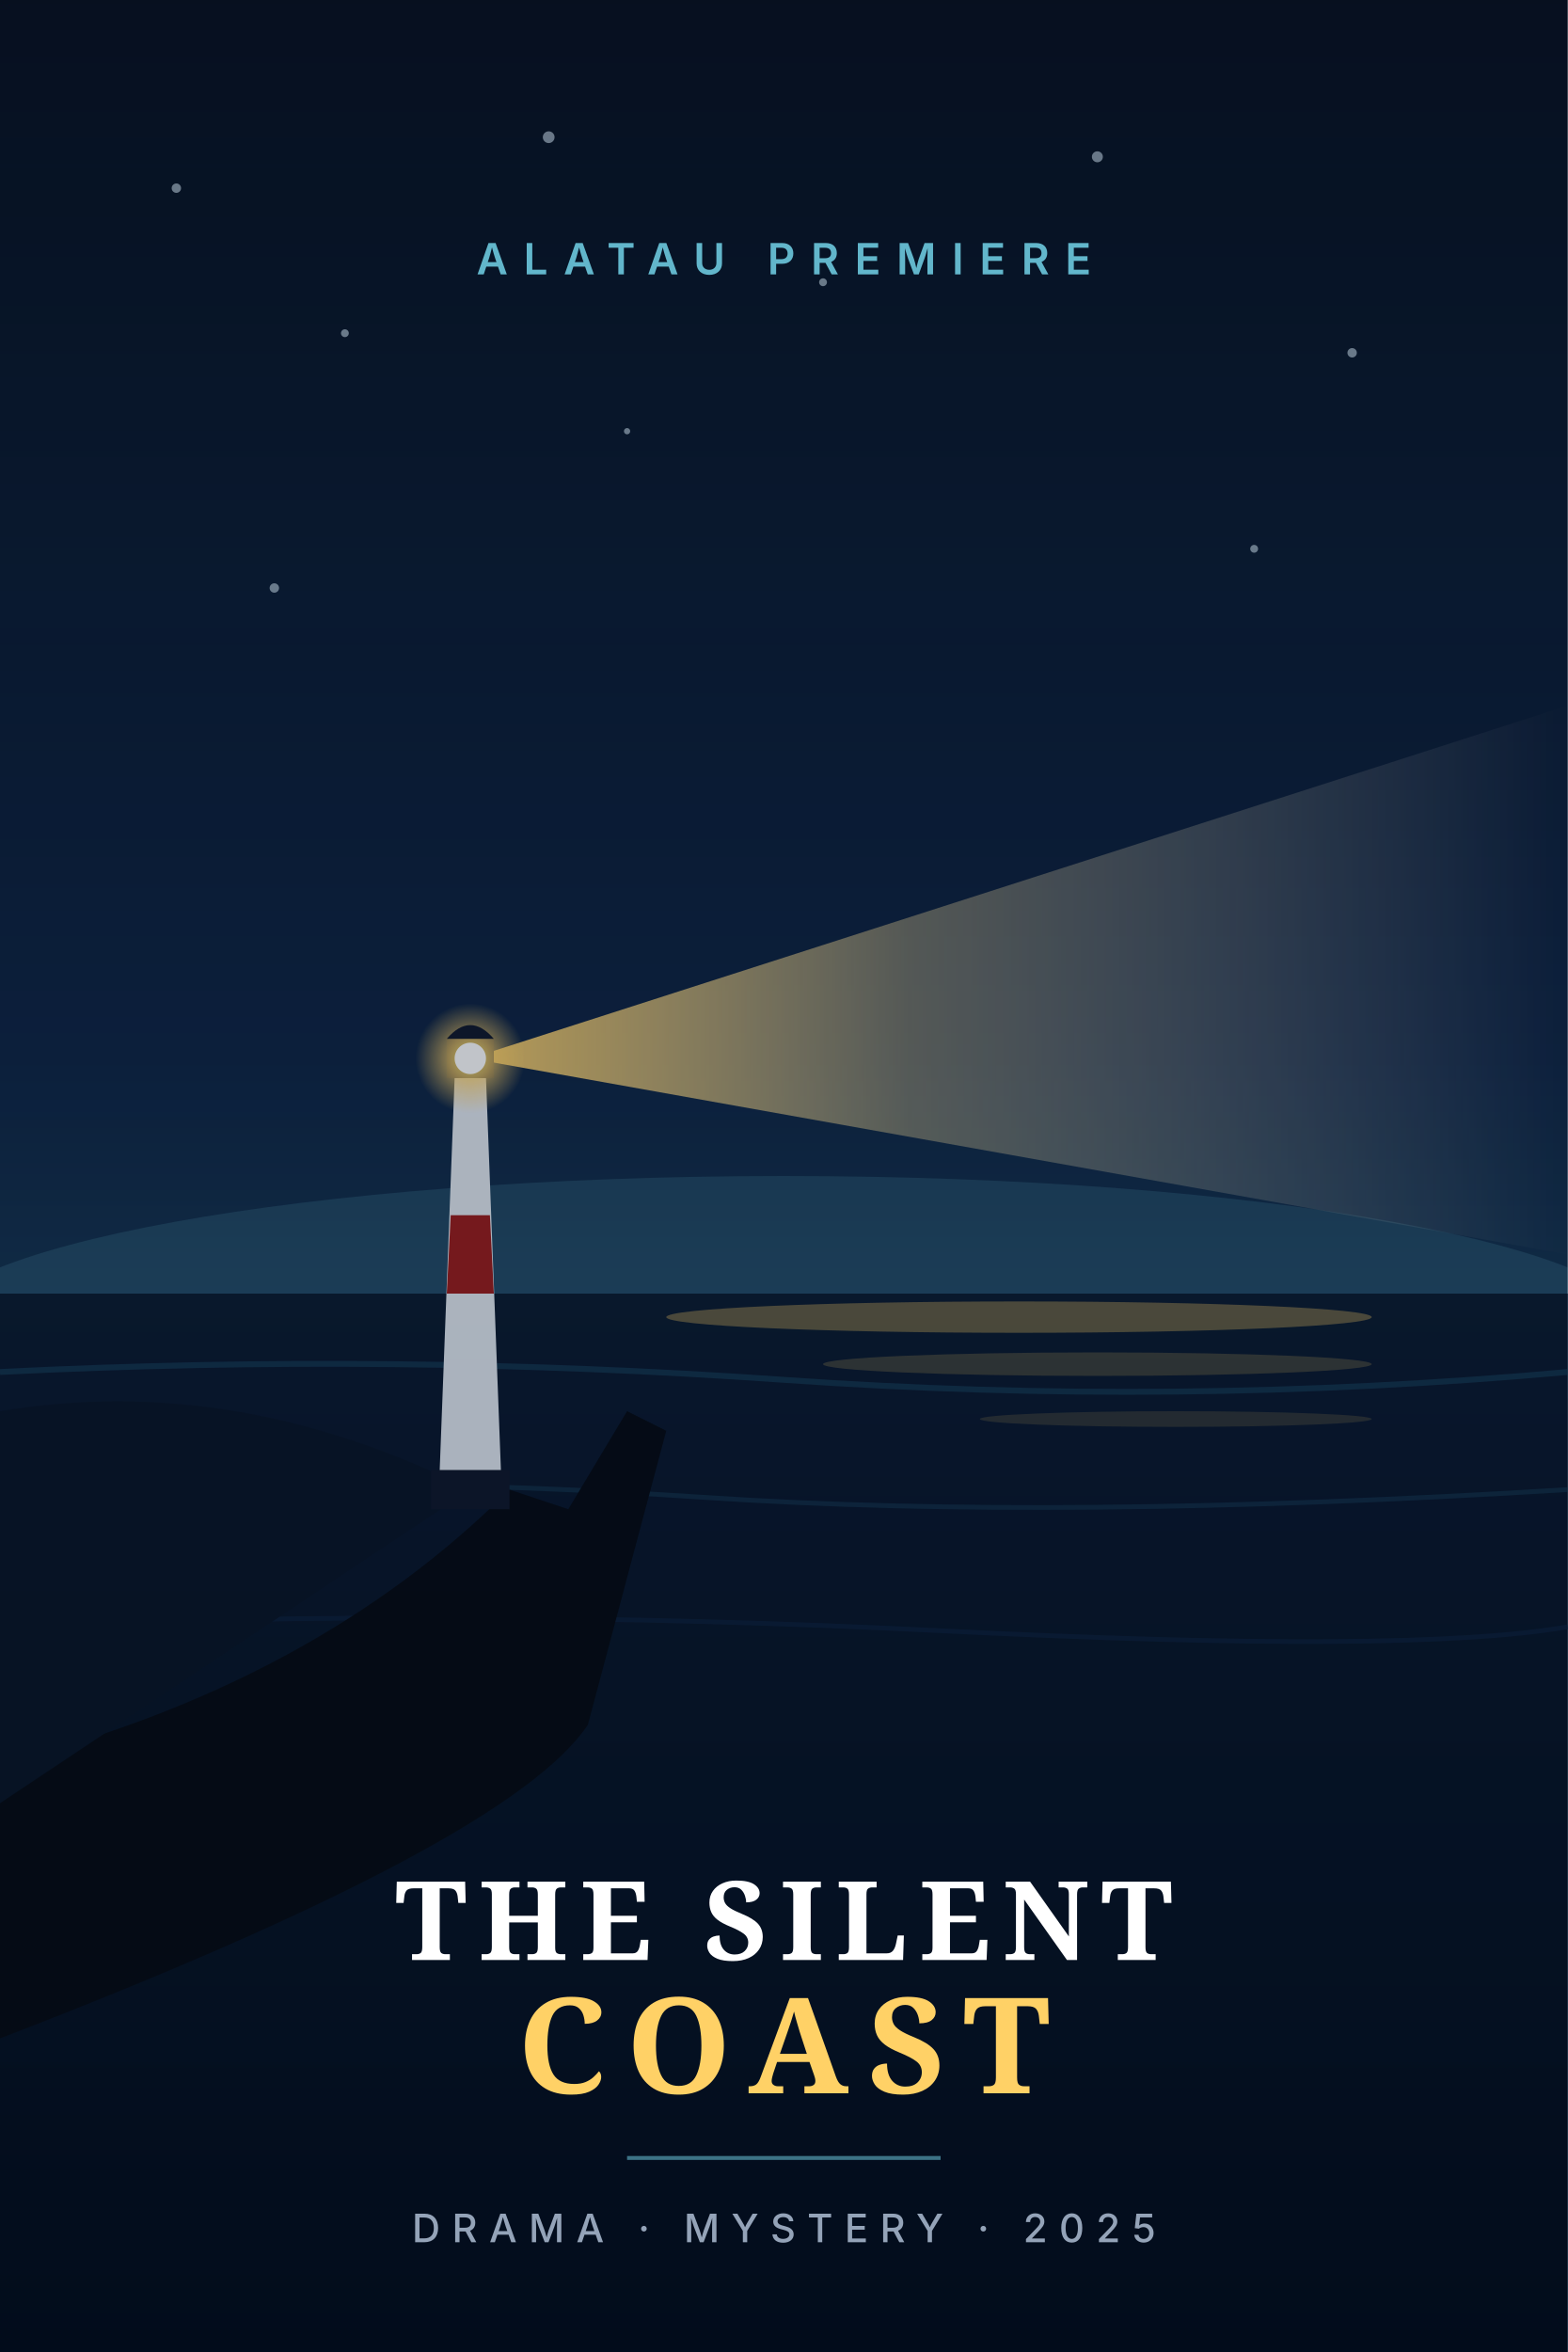
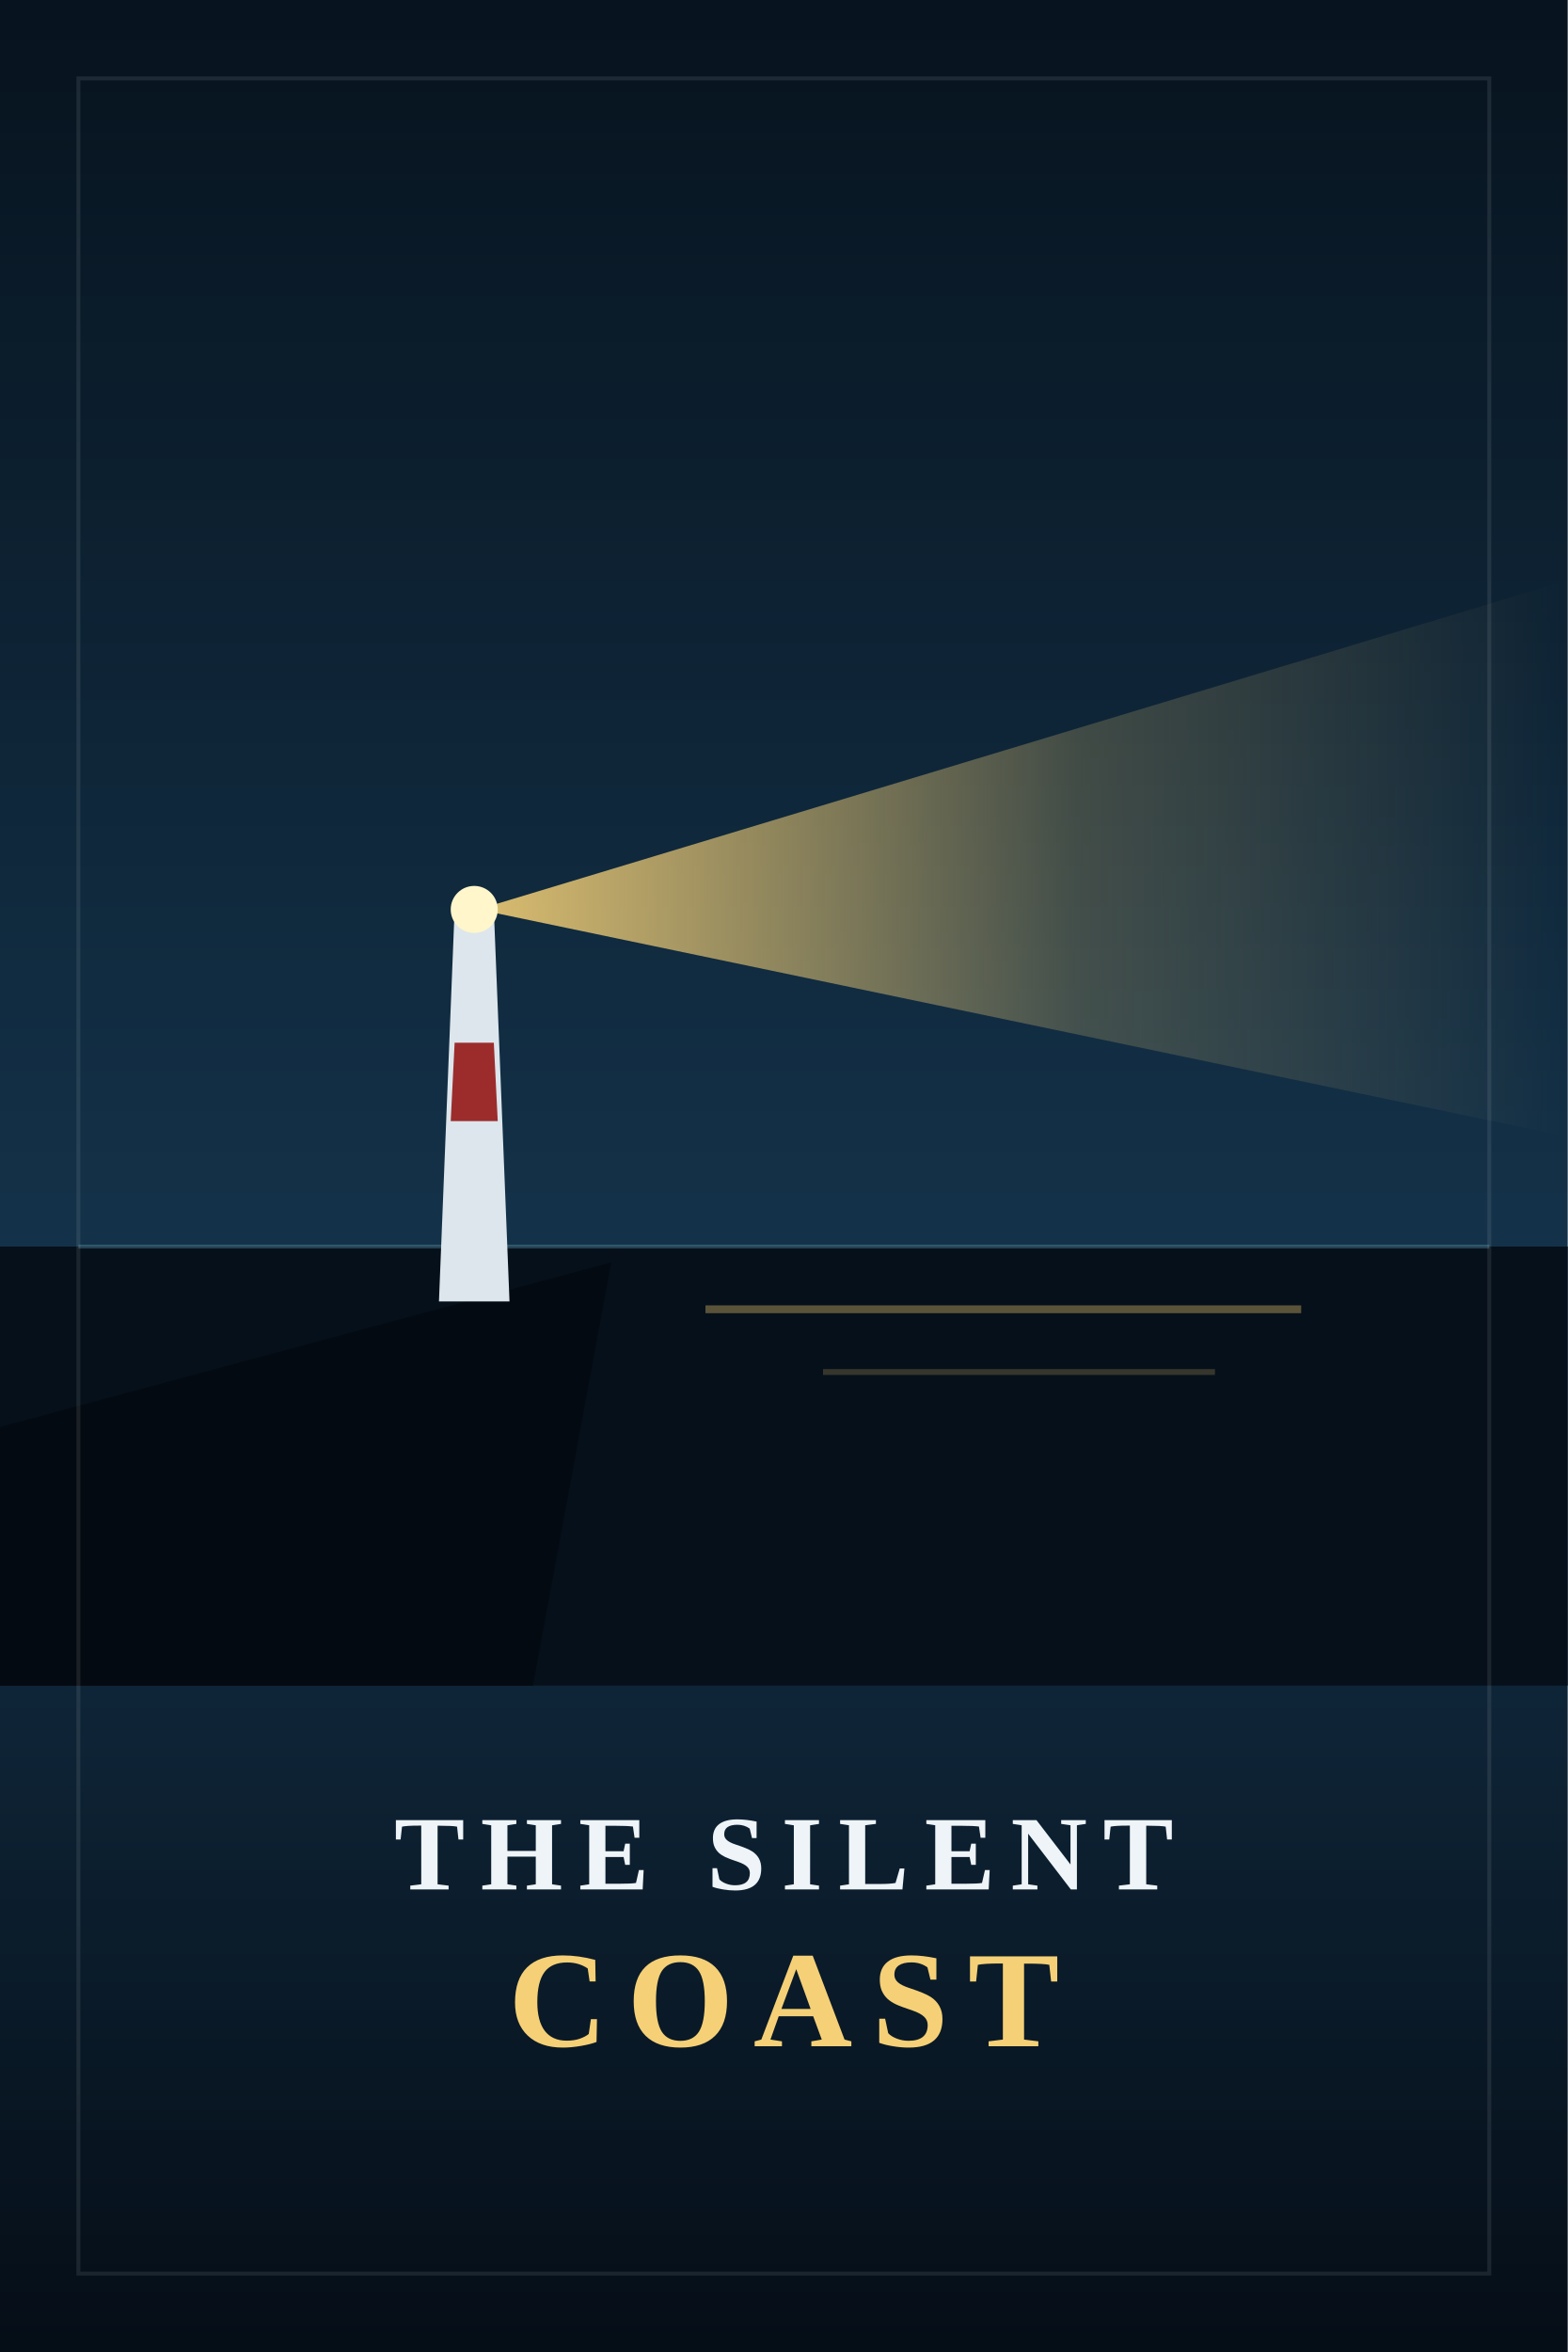
<svg xmlns="http://www.w3.org/2000/svg" viewBox="0 0 400 600" width="100%" height="100%">
  <defs>
-     <linearGradient id="sky" x1="0" y1="0" x2="0" y2="1">
-       <stop offset="0%" stop-color="#050d1a" />
-       <stop offset="45%" stop-color="#0d2342" />
-       <stop offset="70%" stop-color="#1b4965" />
-       <stop offset="100%" stop-color="#2a6f97" />
+     <linearGradient id="sc-sky" x1="0" y1="0" x2="0" y2="1">
+       <stop offset="0%" stop-color="#07131e" />
+       <stop offset="55%" stop-color="#14334b" />
+       <stop offset="100%" stop-color="#050d16" />
    </linearGradient>
-     <linearGradient id="beam" x1="0" y1="0" x2="1" y2="0">
-       <stop offset="0%" stop-color="#ffd166" stop-opacity="0.95" />
-       <stop offset="40%" stop-color="#ffe49e" stop-opacity="0.4" />
-       <stop offset="100%" stop-color="#ffffff" stop-opacity="0" />
+     <linearGradient id="sc-beam" x1="0" y1="0" x2="1" y2="0">
+       <stop offset="0%" stop-color="#f5d076" stop-opacity="0.88" />
+       <stop offset="55%" stop-color="#f5d076" stop-opacity="0.22" />
+       <stop offset="100%" stop-color="#f5d076" stop-opacity="0" />
    </linearGradient>
-     <linearGradient id="sea" x1="0" y1="0" x2="0" y2="1">
-       <stop offset="0%" stop-color="#0a192f" />
-       <stop offset="100%" stop-color="#020c1b" />
-     </linearGradient>
-     <radialGradient id="beaconGlow" cx="50%" cy="50%" r="50%">
-       <stop offset="0%" stop-color="#fff275" stop-opacity="1" />
-       <stop offset="40%" stop-color="#ffd166" stop-opacity="0.7" />
-       <stop offset="100%" stop-color="#ffd166" stop-opacity="0" />
-     </radialGradient>
  </defs>
-   <rect width="400" height="600" fill="url(#sky)" />
-   <g fill="#e0f2fe" opacity="0.6">
-     <circle cx="45" cy="48" r="1.2" />
-     <circle cx="88" cy="85" r="1" />
-     <circle cx="140" cy="35" r="1.5" />
-     <circle cx="210" cy="72" r="1" />
-     <circle cx="280" cy="40" r="1.4" />
-     <circle cx="345" cy="90" r="1.2" />
-     <circle cx="320" cy="140" r="1" />
-     <circle cx="70" cy="150" r="1.2" />
-     <circle cx="160" cy="110" r="0.8" />
-   </g>
-   <ellipse cx="200" cy="340" rx="220" ry="40" fill="#62b6cb" opacity="0.18" />
-   <polygon points="120,270 400,180 400,320" fill="url(#beam)" />
-   <rect y="330" width="400" height="270" fill="url(#sea)" />
-   <ellipse cx="260" cy="336" rx="90" ry="4" fill="#ffd166" opacity="0.35" />
-   <ellipse cx="280" cy="348" rx="70" ry="3" fill="#ffd166" opacity="0.2" />
-   <ellipse cx="300" cy="362" rx="50" ry="2" fill="#ffd166" opacity="0.15" />
-   <path d="M 0 350 Q 100 345, 200 352 T 400 350" stroke="#1b4965" stroke-width="1.5" fill="none" opacity="0.5" />
-   <path d="M 0 380 Q 90 376, 180 382 T 400 380" stroke="#1b4965" stroke-width="1.2" fill="none" opacity="0.4" />
-   <path d="M 0 415 Q 120 410, 240 416 T 400 415" stroke="#0d2342" stroke-width="1.2" fill="none" opacity="0.6" />
-   <path d="M 0 450 Q 80 430, 130 380 L 145 385 L 160 360 L 170 365 L 150 440 Q 130 470, 0 520 Z" fill="#050a12" />
-   <path d="M 0 360 Q 60 350, 120 380 L 0 460 Z" fill="#081426" />
-   <polygon points="112,380 128,380 124,275 116,275" fill="#e2e8f0" />
-   <polygon points="114,330 126,330 125,310 115,310" fill="#991b1b" />
-   <rect x="110" y="375" width="20" height="10" fill="#0f172a" />
-   <rect x="114" y="265" width="12" height="10" fill="#1e293b" />
-   <circle cx="120" cy="270" r="14" fill="url(#beaconGlow)" />
-   <circle cx="120" cy="270" r="4" fill="#ffffff" />
-   <path d="M 114 265 Q 120 258, 126 265 Z" fill="#0f172a" />
-   <rect width="400" height="600" fill="url(#sea)" opacity="0.25" />
-   <text x="200" y="70" text-anchor="middle" font-family="'Inter', -apple-system, sans-serif" font-size="11" font-weight="600" fill="#62b6cb" letter-spacing="4">ALATAU PREMIERE</text>
-   <text x="200" y="500" text-anchor="middle" font-family="'Georgia', serif" font-size="28" font-weight="700" fill="#ffffff" letter-spacing="3">THE SILENT</text>
-   <text x="200" y="534" text-anchor="middle" font-family="'Georgia', serif" font-size="34" font-weight="700" fill="#ffd166" letter-spacing="5">COAST</text>
-   <rect x="160" y="550" width="80" height="1" fill="#62b6cb" opacity="0.6" />
-   <text x="200" y="572" text-anchor="middle" font-family="'Inter', -apple-system, sans-serif" font-size="10" font-weight="500" fill="#94a3b8" letter-spacing="3">DRAMA · MYSTERY · 2025</text>
+   <rect width="400" height="600" fill="url(#sc-sky)" />
+   <polygon points="122,232 400,148 400,290" fill="url(#sc-beam)" />
+   <rect y="318" width="400" height="112" fill="#06101a" />
+   <line x1="20" y1="318" x2="380" y2="318" stroke="#629ab3" stroke-opacity="0.35" stroke-width="1" />
+   <line x1="180" y1="334" x2="332" y2="334" stroke="#f5d076" stroke-opacity="0.35" stroke-width="2" />
+   <line x1="210" y1="350" x2="310" y2="350" stroke="#f5d076" stroke-opacity="0.2" stroke-width="1.5" />
+   <path d="M 0 364 L 156 322 L 136 430 L 0 430 Z" fill="#040a11" />
+   <polygon points="112,332 130,332 126,232 116,232" fill="#dce6ec" />
+   <polygon points="115,286 127,286 126,266 116,266" fill="#9c2c2c" />
+   <circle cx="121" cy="232" r="6" fill="#fff6cb" />
+   <text x="200" y="482" text-anchor="middle" font-family="Georgia, 'Times New Roman', serif" font-size="27" font-weight="700" fill="#eef4f7" letter-spacing="4">THE SILENT</text>
+   <text x="200" y="522" text-anchor="middle" font-family="Georgia, 'Times New Roman', serif" font-size="35" font-weight="700" fill="#f5d076" letter-spacing="5">COAST</text>
+   <rect x="20" y="20" width="360" height="560" fill="none" stroke="#dce6ec" stroke-opacity="0.1" />
</svg>
